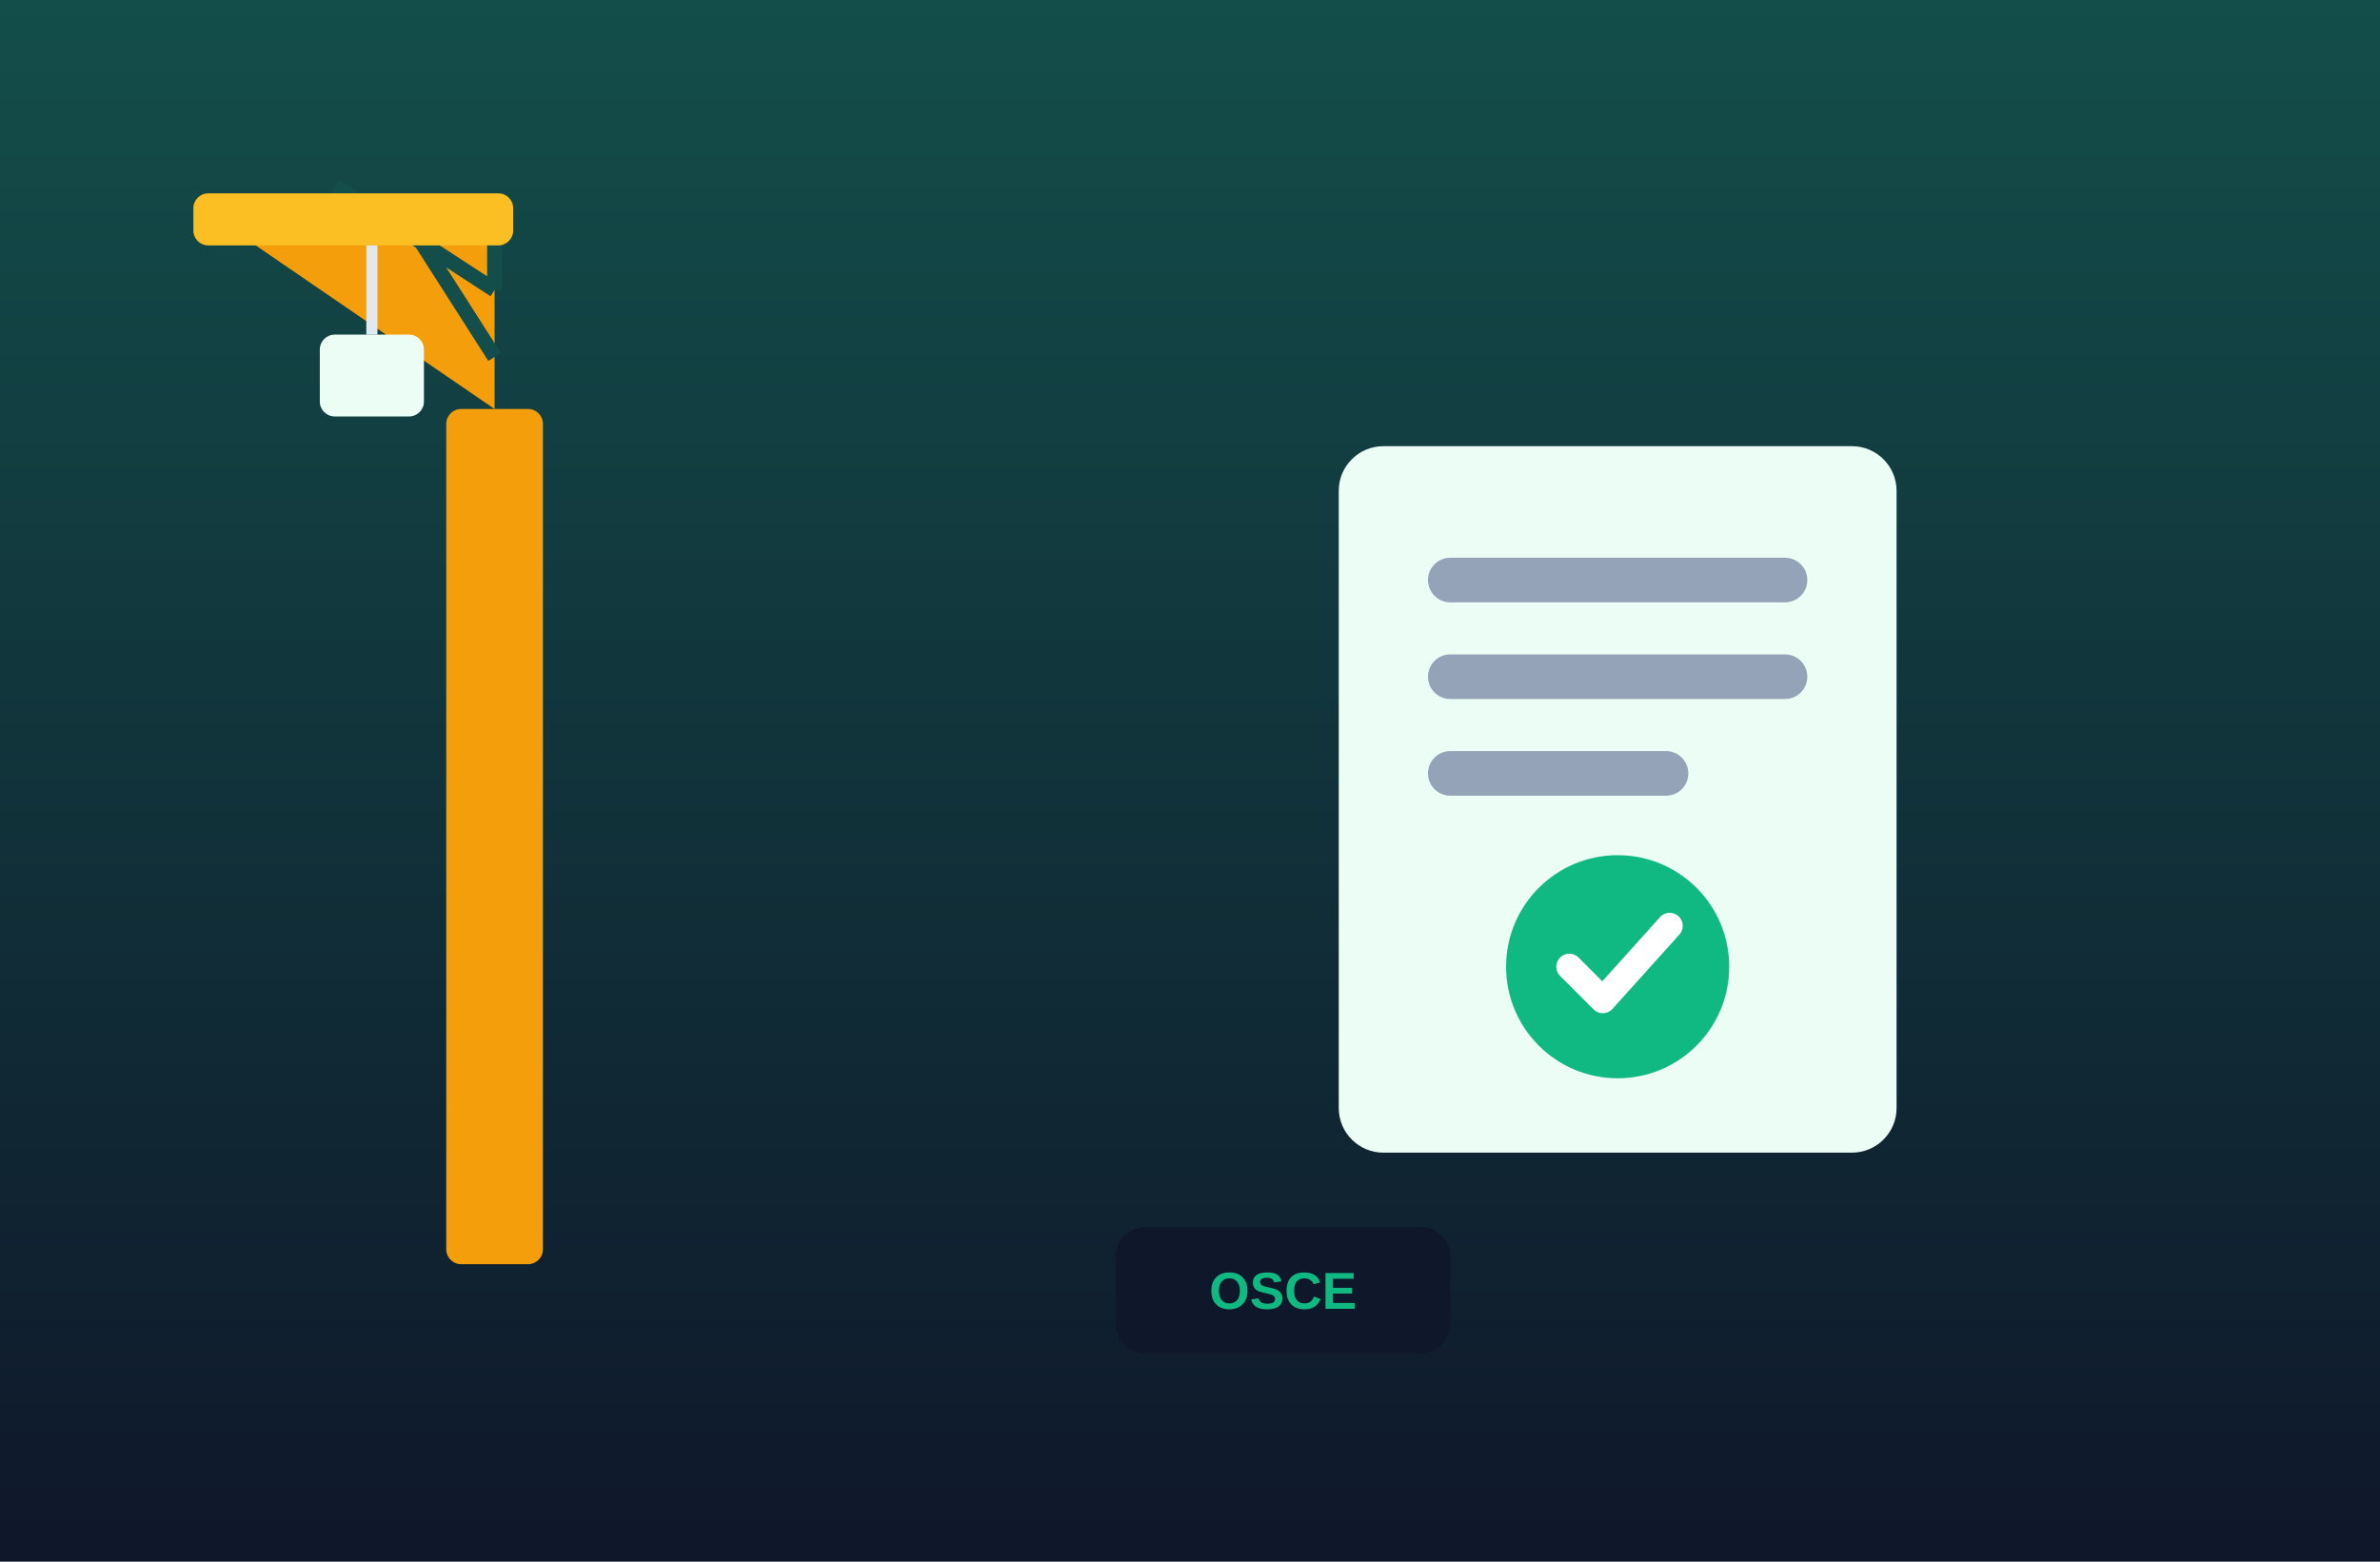
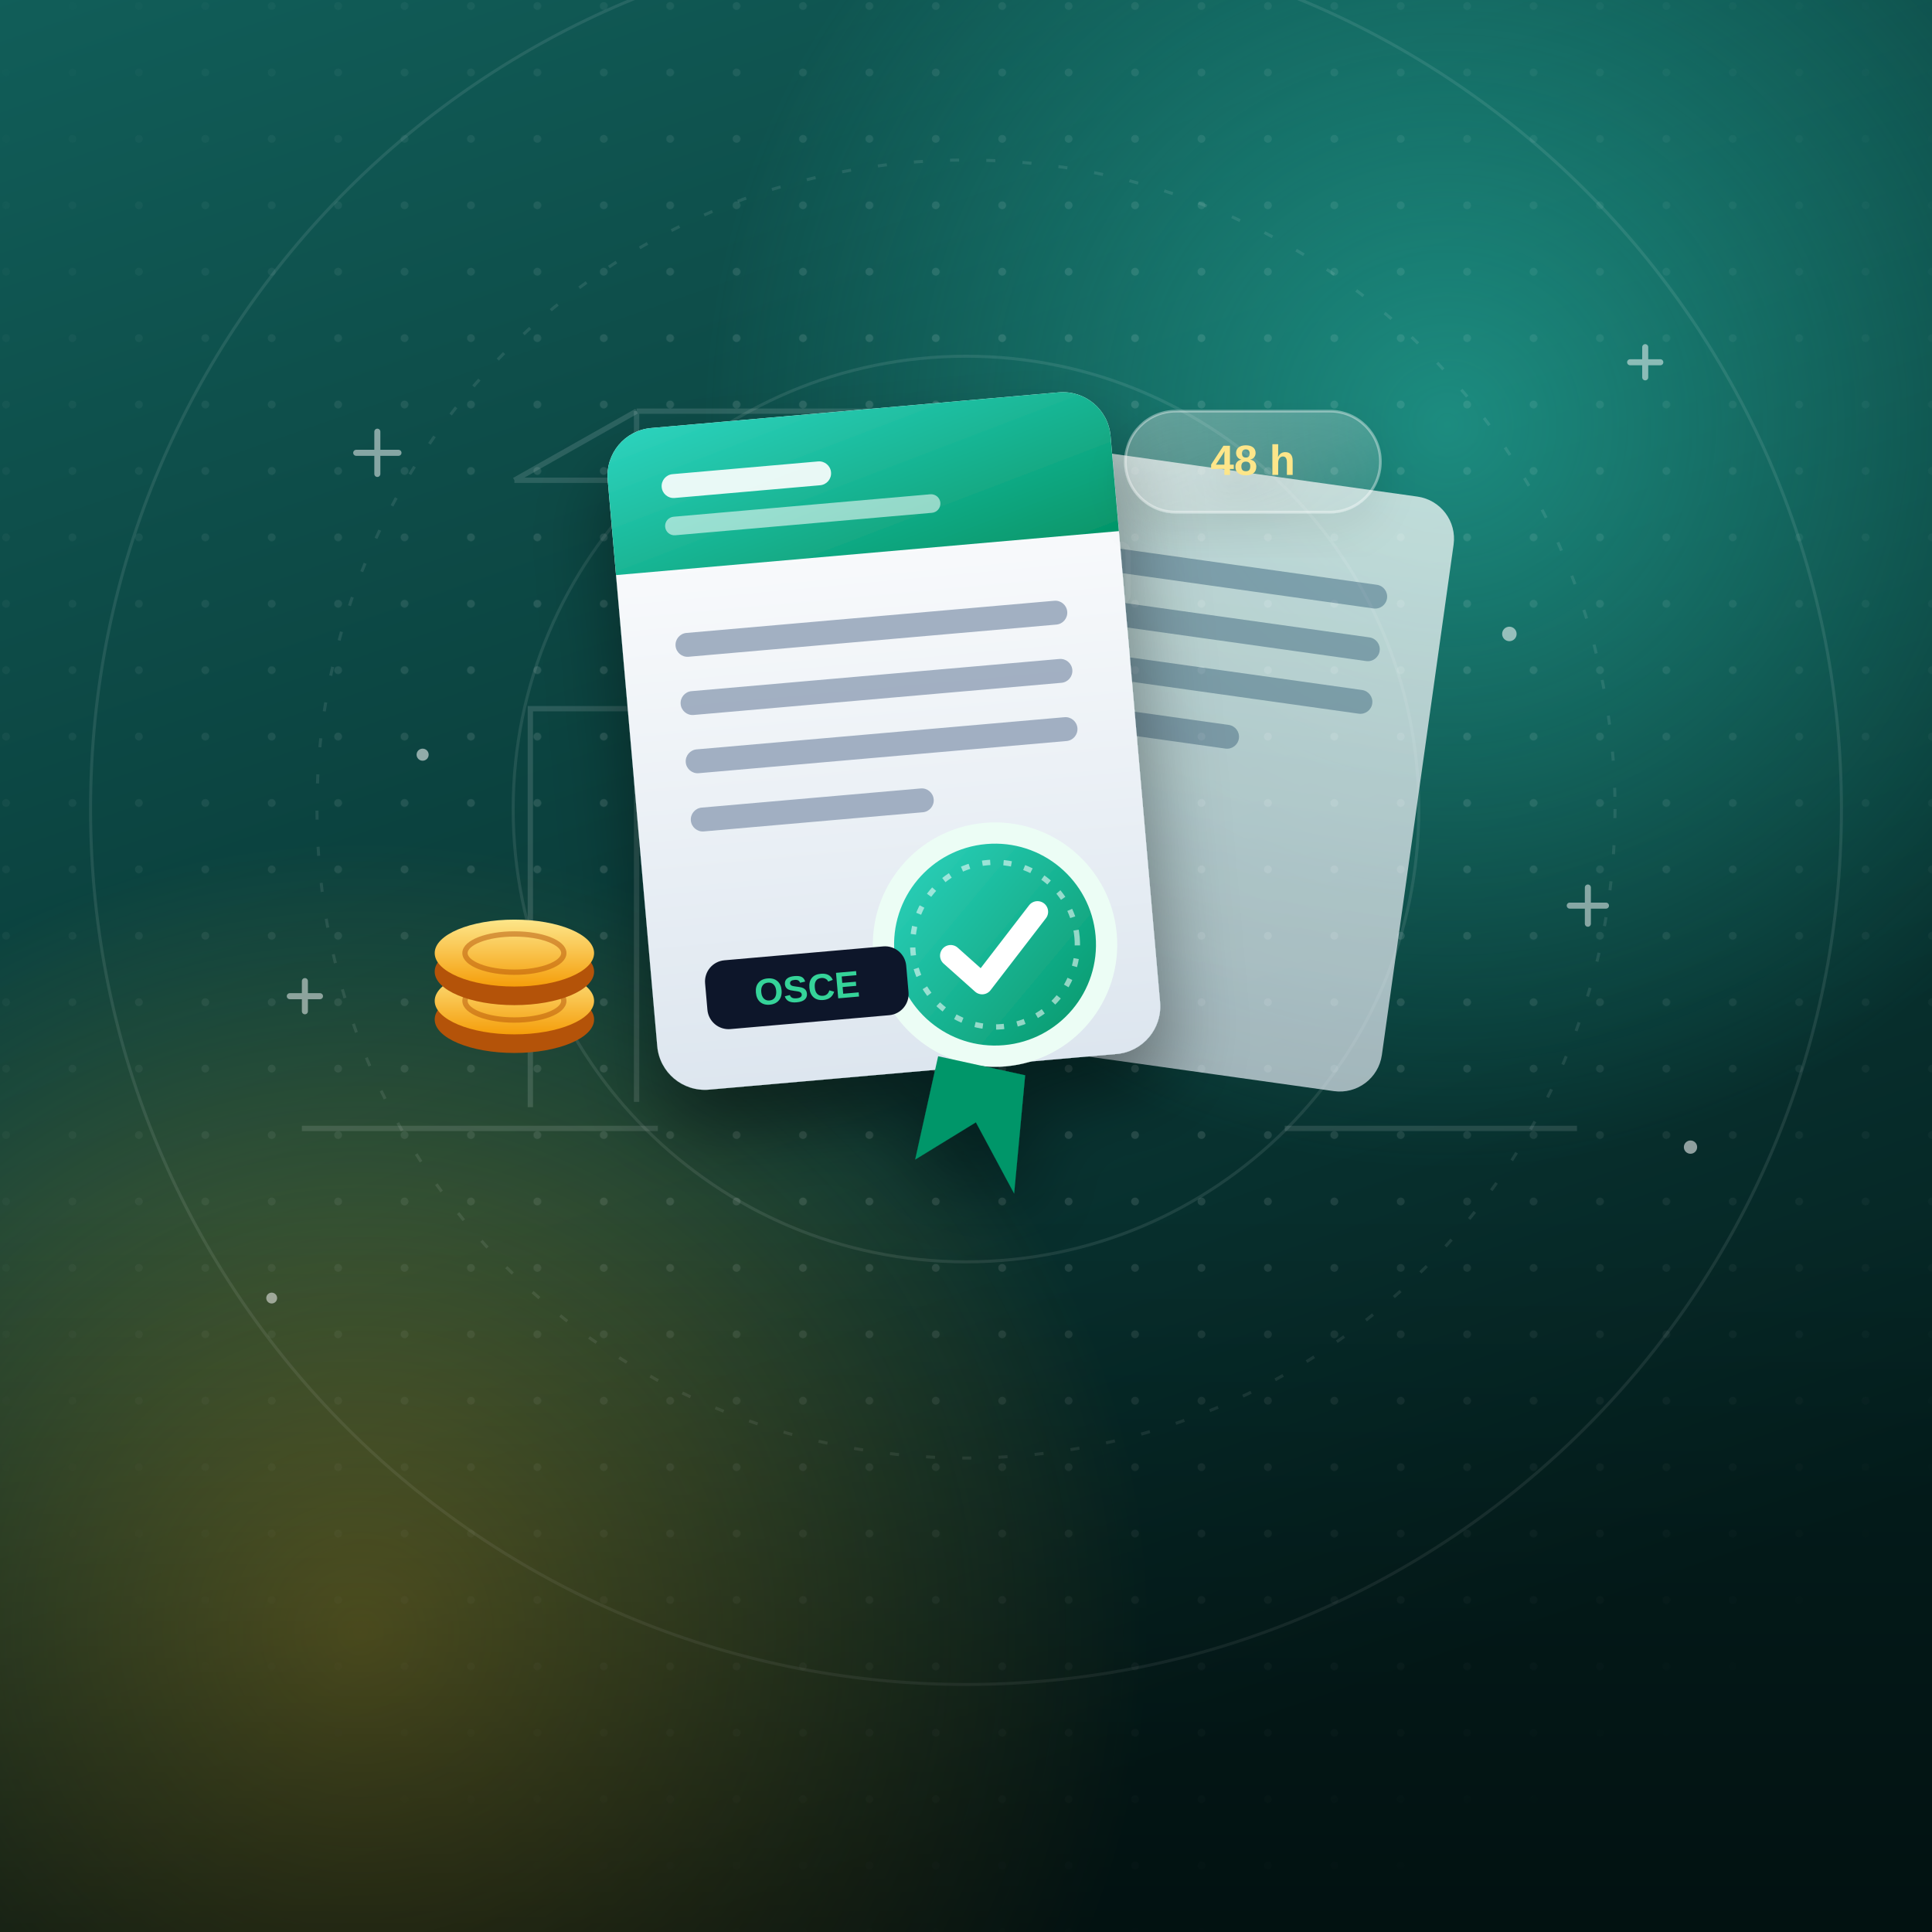
- <svg xmlns="http://www.w3.org/2000/svg" width="640" height="420" viewBox="0 0 640 420">
+ <svg xmlns="http://www.w3.org/2000/svg" width="640" height="640" viewBox="0 0 640 640">
  <defs>
-     <linearGradient id="bg" x1="0" y1="0" x2="0" y2="1">
-       <stop offset="0" stop-color="#134E4A" />
-       <stop offset="1" stop-color="#0F172A" />
+     <linearGradient id="bg" x1="0" y1="0" x2="0.35" y2="1">
+       <stop offset="0" stop-color="#115E59" />
+       <stop offset="1" stop-color="#04201F" />
    </linearGradient>
+     <radialGradient id="glowA">
+       <stop offset="0" stop-color="#2DD4BF" stop-opacity=".5" />
+       <stop offset="1" stop-color="#2DD4BF" stop-opacity="0" />
+     </radialGradient>
+     <radialGradient id="glowB">
+       <stop offset="0" stop-color="#FBBF24" stop-opacity=".38" />
+       <stop offset="1" stop-color="#FBBF24" stop-opacity="0" />
+     </radialGradient>
+     <pattern id="dots" width="22" height="22" patternUnits="userSpaceOnUse">
+       <circle cx="2" cy="2" r="1.3" fill="#fff" fill-opacity=".18" />
+     </pattern>
+     <radialGradient id="fade" cx=".5" cy=".4" r=".62">
+       <stop offset="0" stop-color="#fff" />
+       <stop offset="1" stop-color="#000" />
+     </radialGradient>
+     <mask id="dotmask">
+       <rect width="640" height="640" fill="url(#fade)" />
+     </mask>
+     <linearGradient id="glass" x1="0" y1="0" x2="1" y2="1">
+       <stop offset="0" stop-color="#fff" stop-opacity=".34" />
+       <stop offset="1" stop-color="#fff" stop-opacity=".09" />
+     </linearGradient>
+     <linearGradient id="paper" x1="0" y1="0" x2="0" y2="1">
+       <stop offset="0" stop-color="#FFFFFF" />
+       <stop offset="1" stop-color="#DDE6EF" />
+     </linearGradient>
+     <linearGradient id="acc" x1="0" y1="0" x2="1" y2="1">
+       <stop offset="0" stop-color="#2DD4BF" />
+       <stop offset="1" stop-color="#059669" />
+     </linearGradient>
+     <linearGradient id="warm" x1="0" y1="0" x2="0" y2="1">
+       <stop offset="0" stop-color="#FDE68A" />
+       <stop offset="1" stop-color="#F59E0B" />
+     </linearGradient>
+     <linearGradient id="ground" x1="0" y1="0" x2="0" y2="1">
+       <stop offset="0" stop-color="#000" stop-opacity="0" />
+       <stop offset="1" stop-color="#000" stop-opacity=".45" />
+     </linearGradient>
+     <filter id="sh" x="-30%" y="-30%" width="160%" height="175%">
+       <feDropShadow dx="0" dy="16" stdDeviation="14" flood-color="#000" flood-opacity=".42" />
+     </filter>
+     <filter id="sh2" x="-30%" y="-30%" width="160%" height="175%">
+       <feDropShadow dx="0" dy="8" stdDeviation="7" flood-color="#000" flood-opacity=".35" />
+     </filter>
+     <filter id="soft" x="-50%" y="-50%" width="200%" height="200%">
+       <feGaussianBlur stdDeviation="9" />
+     </filter>
  </defs>
-   <rect width="640" height="420" fill="url(#bg)" />
-   <rect x="120" y="110" width="26" height="230" rx="4" fill="#F59E0B" />
-   <path d="M133 110 L60 60 L133 60 Z" fill="#F59E0B" />
-   <path d="M133 78 L90 50 M133 96 L110 60 M133 60 L133 78" stroke="#134E4A" stroke-width="4" />
-   <rect x="52" y="52" width="86" height="14" rx="4" fill="#FBBF24" />
-   <path d="M100 66 L100 90" stroke="#E2E8F0" stroke-width="3" />
-   <rect x="86" y="90" width="28" height="22" rx="4" fill="#ECFDF5" />
-   <g transform="translate(360 120)">
-     <rect width="150" height="190" rx="12" fill="#ECFDF5" />
-     <rect x="24" y="30" width="102" height="12" rx="6" fill="#94A3B8" />
-     <rect x="24" y="56" width="102" height="12" rx="6" fill="#94A3B8" />
-     <rect x="24" y="82" width="70" height="12" rx="6" fill="#94A3B8" />
-     <circle cx="75" cy="140" r="30" fill="#10B981" />
-     <path d="M62 140 l9 9 18-20" stroke="#fff" stroke-width="7" fill="none" stroke-linecap="round" stroke-linejoin="round" />
+   <rect width="640" height="640" fill="url(#bg)" />
+   <circle cx="480" cy="140" r="250" fill="url(#glowA)" />
+   <circle cx="120" cy="540" r="260" fill="url(#glowB)" />
+   <rect width="640" height="640" fill="url(#dots)" mask="url(#dotmask)" />
+   <g fill="none" stroke="#fff" stroke-opacity=".09">
+     <circle cx="320" cy="268" r="150" />
+     <circle cx="320" cy="268" r="215" stroke-dasharray="3 9" />
+     <circle cx="320" cy="268" r="290" />
  </g>
-   <g transform="translate(300 330)">
-     <rect width="90" height="34" rx="8" fill="#0F172A" />
-     <text x="45" y="22" text-anchor="middle" fill="#10B981" font-family="Arial" font-weight="bold" font-size="14">OSCE</text>
+   <g stroke="#fff" stroke-opacity=".5" stroke-width="2" stroke-linecap="round">
+     <path d="M118 150h14M125 143v14" />
+     <path d="M520 300h12M526 294v12" />
+     <path d="M540 120h10M545 115v10" />
+     <path d="M96 330h10M101 325v10" />
  </g>
+   <g fill="#fff" fill-opacity=".55">
+     <circle cx="500" cy="210" r="2.4" />
+     <circle cx="140" cy="250" r="2" />
+     <circle cx="560" cy="380" r="2.2" />
+     <circle cx="90" cy="430" r="1.8" />
+   </g>
+   <g transform="translate(0 -30) translate(320 285) scale(.88) translate(-320 -285)">
+     <g stroke="#fff" stroke-opacity=".13" fill="none" stroke-width="2">
+       <path d="M196 410V150M196 150h170M196 188l86-38M196 226l140-76M366 150v50" />
+       <path d="M196 150l-46 26M150 176h46" />
+       <path d="M196 262h-40v150" />
+       <rect x="351" y="200" width="30" height="22" rx="3" />
+     </g>
+     <path d="M104 420h100M440 420h110M70 420h40" stroke="#fff" stroke-opacity=".12" stroke-width="2" />
+     <g transform="rotate(8 395 290)" opacity=".72">
+       <rect x="320" y="170" width="170" height="226" rx="16" fill="url(#paper)" />
+       <rect x="342" y="205" width="126" height="9" rx="4.5" fill="#94A3B8" fill-opacity=".85" />
+       <rect x="342" y="225" width="126" height="9" rx="4.5" fill="#94A3B8" fill-opacity=".85" />
+       <rect x="342" y="245" width="126" height="9" rx="4.5" fill="#94A3B8" fill-opacity=".85" />
+       <rect x="342" y="265" width="78.12" height="9" rx="4.5" fill="#94A3B8" fill-opacity=".85" />
+     </g>
+     <g filter="url(#sh)" transform="rotate(-5 280 285)">
+       <rect x="195" y="150" width="190" height="250" rx="18" fill="url(#paper)" />
+       <path d="M195 168a18 18 0 0 1 18-18h154a18 18 0 0 1 18 18v36H195Z" fill="url(#acc)" />
+       <rect x="215" y="168" width="64" height="9" rx="4.5" fill="#fff" fill-opacity=".9" />
+       <rect x="215" y="184" width="104" height="7" rx="3.5" fill="#fff" fill-opacity=".55" />
+       <rect x="215" y="228" width="148" height="9" rx="4.5" fill="#94A3B8" fill-opacity=".85" />
+       <rect x="215" y="250" width="148" height="9" rx="4.5" fill="#94A3B8" fill-opacity=".85" />
+       <rect x="215" y="272" width="148" height="9" rx="4.5" fill="#94A3B8" fill-opacity=".85" />
+       <rect x="215" y="294" width="91.76" height="9" rx="4.5" fill="#94A3B8" fill-opacity=".85" />
+       <g transform="translate(325 355)">
+         <circle r="46" fill="#ECFDF5" />
+         <circle r="38" fill="url(#acc)" />
+         <circle r="31" fill="none" stroke="#fff" stroke-opacity=".55" stroke-width="2" stroke-dasharray="3 5" />
+         <path d="M-17 2.68 l10.88 11.56 l23.12 -25.16" fill="none" stroke="#fff" stroke-width="8" stroke-linecap="round" stroke-linejoin="round" />
+       </g>
+       <path d="M300 395l-12 38 24-12 12 28 8-44z" fill="#059669" />
+       <rect x="215" y="352" width="76" height="26" rx="8" fill="#0F172A" />
+       <text x="253" y="370" text-anchor="middle" font-family="Arial" font-weight="700" font-size="14" fill="#34D399">OSCE</text>
+     </g>
+     <g filter="url(#sh2)">
+       <rect x="380" y="150" width="96" height="38" rx="19" fill="url(#glass)" stroke="#fff" stroke-opacity=".38" />
+       <text x="428" y="174" text-anchor="middle" font-family="Arial, Helvetica, sans-serif" font-weight="700" font-size="15.96" fill="#FDE68A">48 h</text>
+     </g>
+     <ellipse cx="150" cy="379" rx="30" ry="12.6" fill="#B45309" />
+     <ellipse cx="150" cy="372" rx="30" ry="12.6" fill="url(#warm)" />
+     <ellipse cx="150" cy="372" rx="18.6" ry="7.2" fill="none" stroke="#B45309" stroke-opacity=".5" stroke-width="2" />
+     <ellipse cx="150" cy="361" rx="30" ry="12.6" fill="#B45309" />
+     <ellipse cx="150" cy="354" rx="30" ry="12.6" fill="url(#warm)" />
+     <ellipse cx="150" cy="354" rx="18.6" ry="7.2" fill="none" stroke="#B45309" stroke-opacity=".5" stroke-width="2" />
+   </g>
+   <rect y="400" width="640" height="240" fill="url(#ground)" />
</svg>
